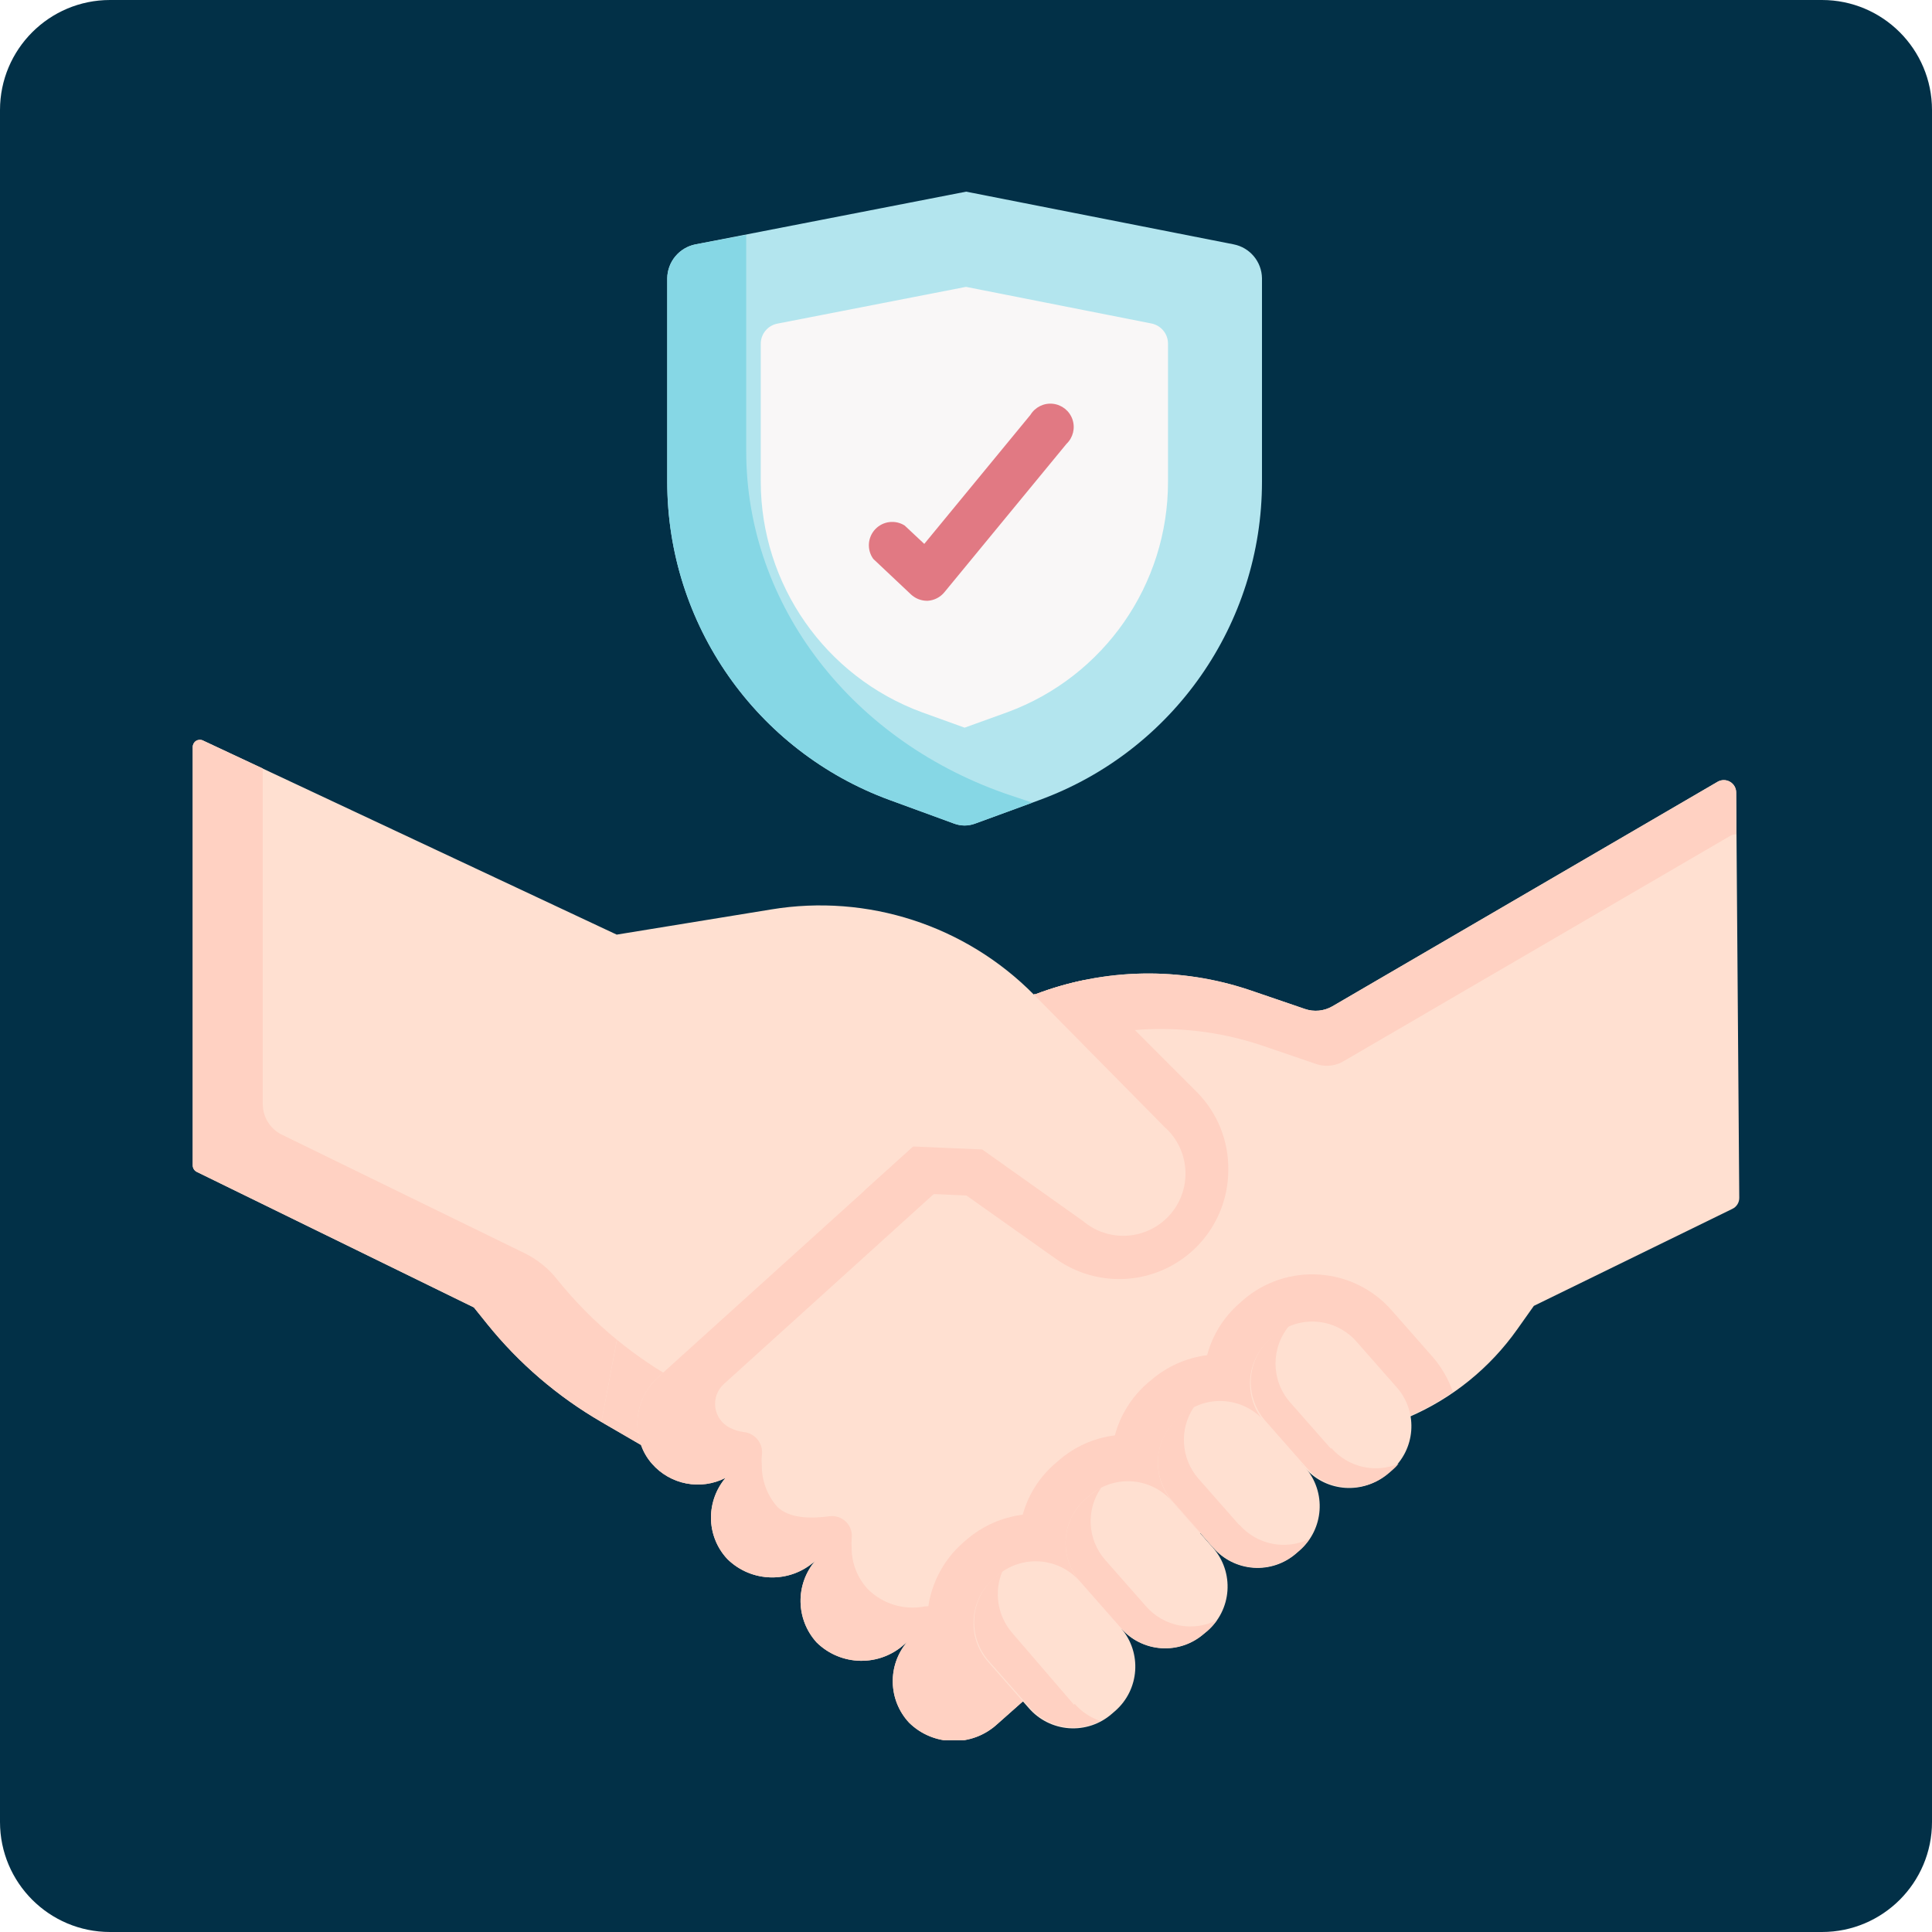
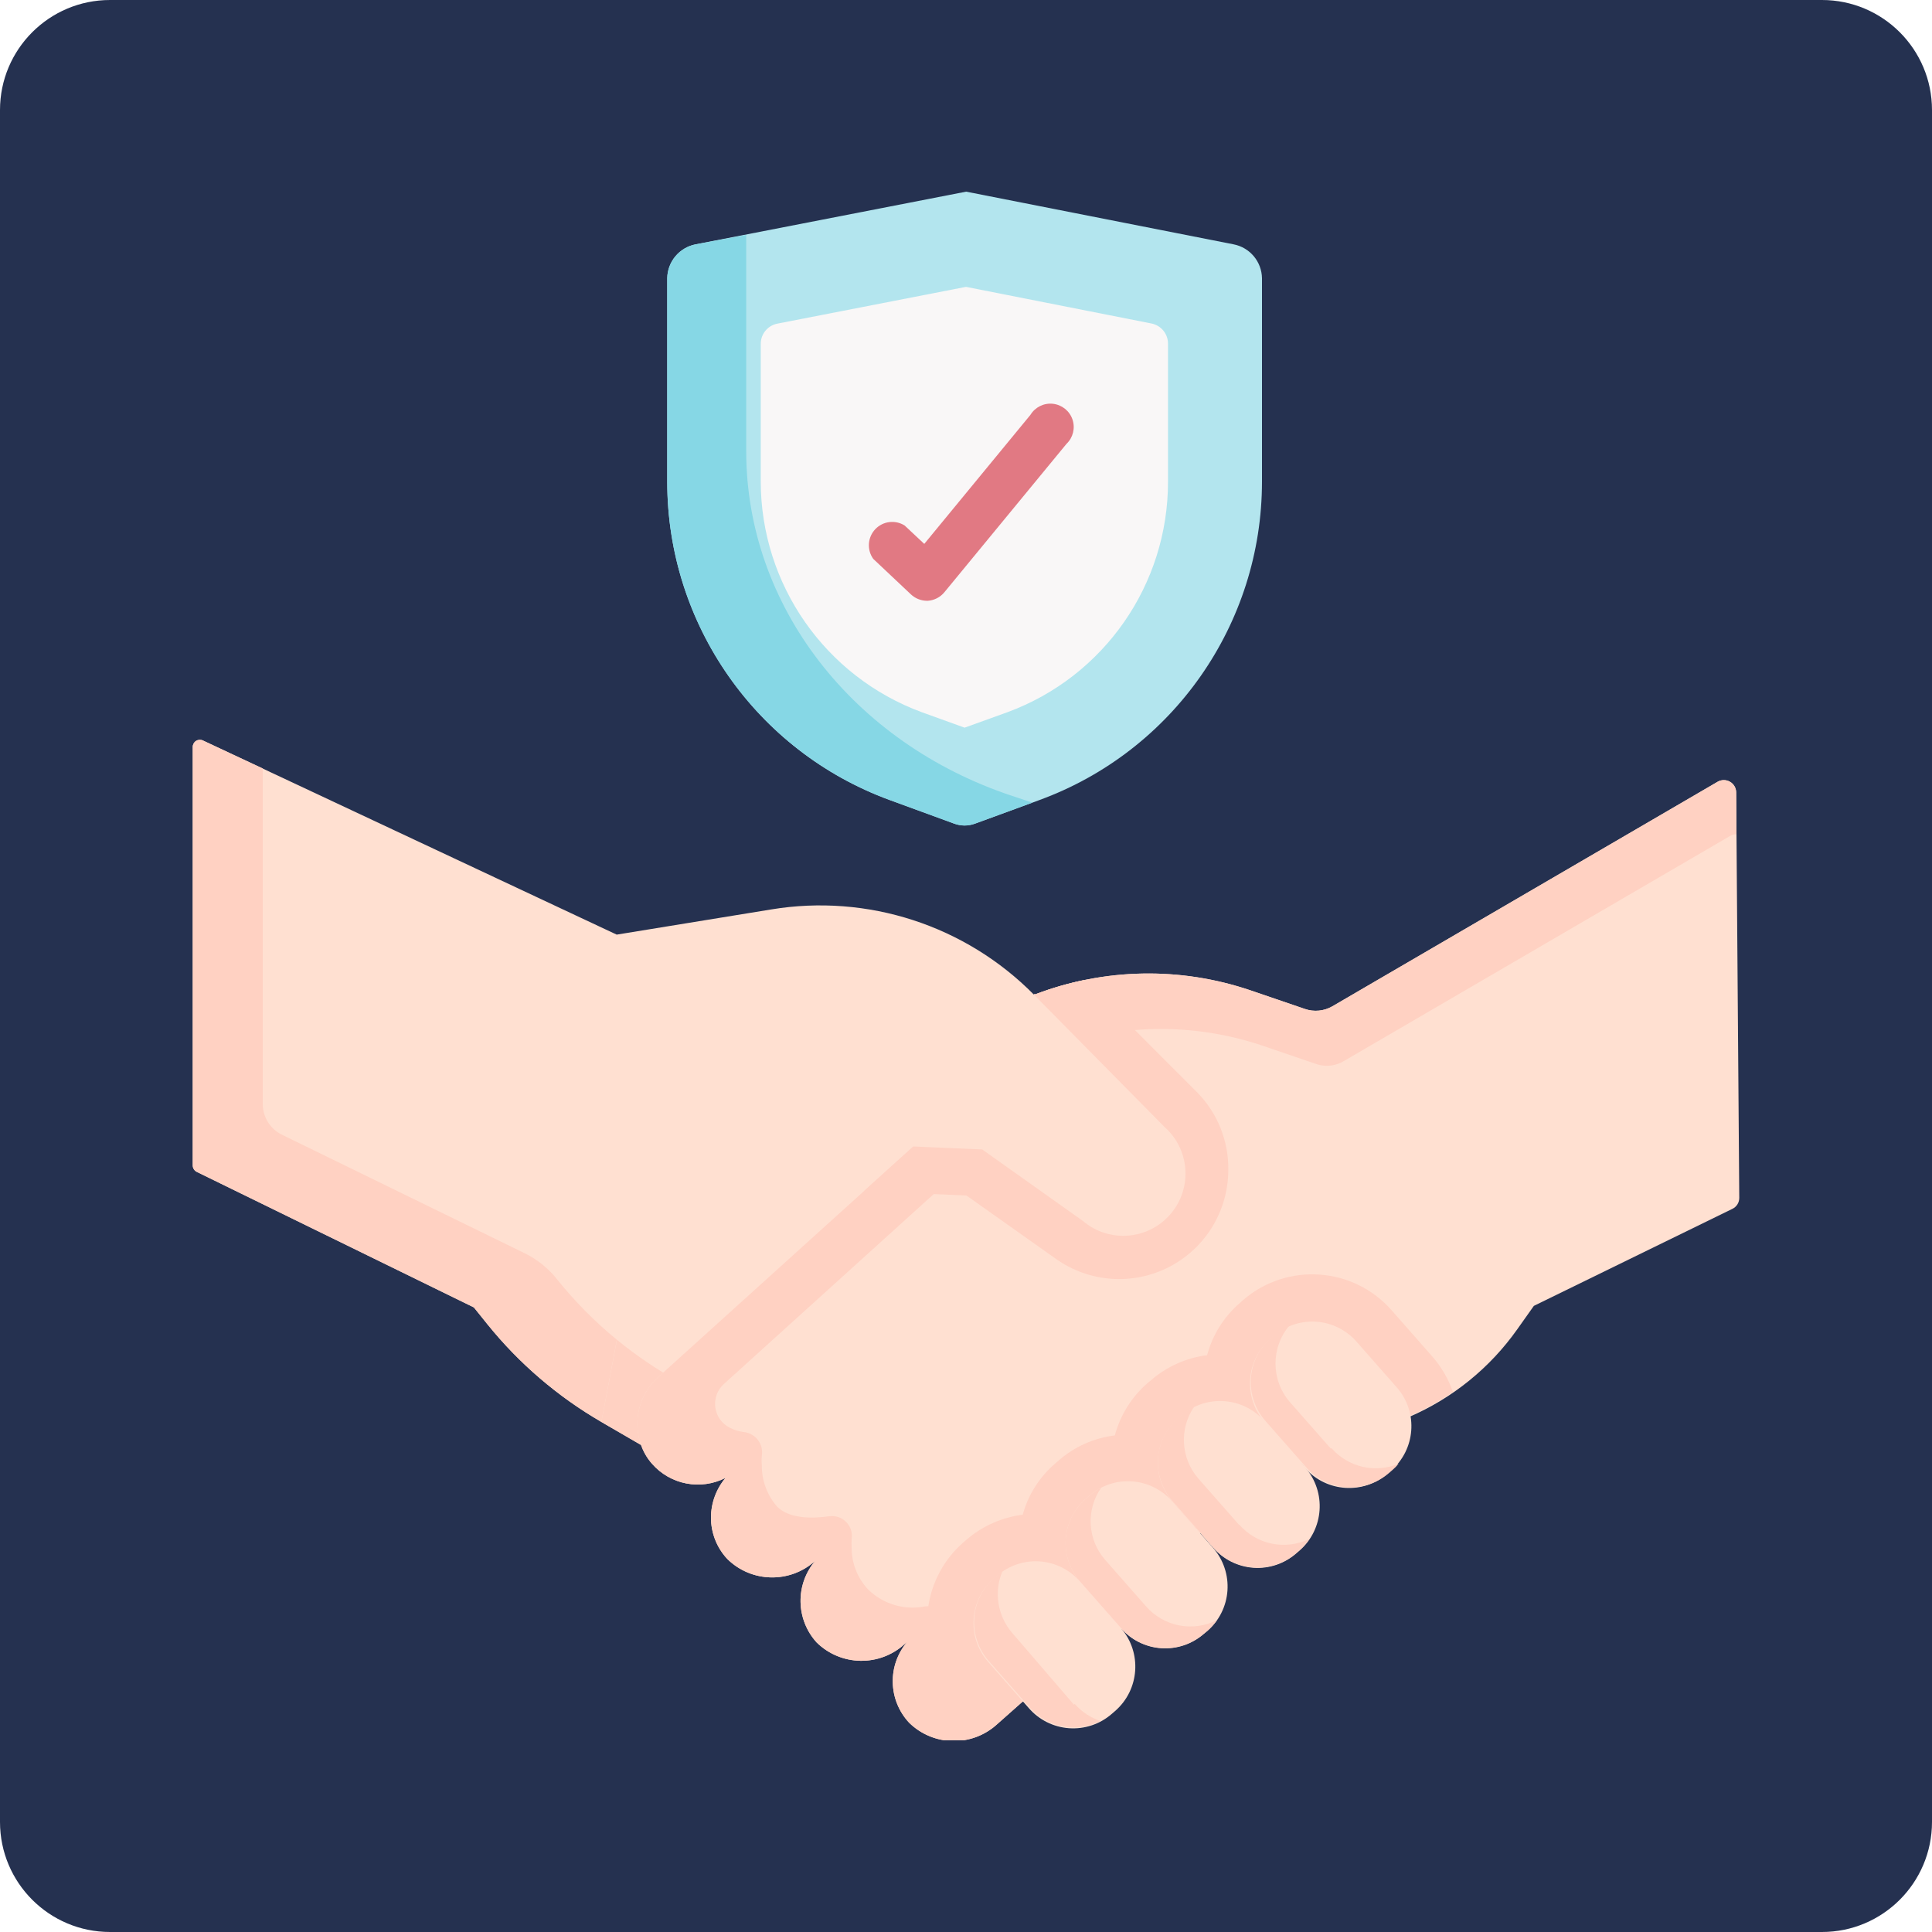
- <svg xmlns="http://www.w3.org/2000/svg" viewBox="0 0 125 125">
+ <svg xmlns="http://www.w3.org/2000/svg" width="125" height="125">
  <defs>
-     <style>.cls-1{fill:none;}.cls-2{fill:#023047;}.cls-3{fill:#ffe0d1;}.cls-4{clip-path:url(#clip-path);}.cls-5{fill:#ffd1c2;}.cls-6{fill:#b3e5ee;}.cls-7{fill:#86d7e5;}.cls-8{fill:#f9f7f7;}.cls-9{fill:#e17983;}</style>
    <clipPath id="clip-path">
-       <rect class="cls-1" x="12.4" y="12.4" width="100.19" height="100.19" />
+       <rect id="svg_1" fill="none" height="100.19" width="100.19" y="12.4" x="12.4" class="cls-1" />
    </clipPath>
  </defs>
-   <g id="Camada_2" data-name="Camada 2">
-     <g id="Extras">
-       <rect class="cls-2" width="125" height="125" rx="7.12" />
-       <path class="cls-3" d="M63.55,74.37l-4-2.68-8.91-3.24L33.38,82.11,38.91,92l.22.13,4.6,2.67L65.61,79.27Z" />
-       <g class="cls-4">
-         <path class="cls-5" d="M43.45,89.13a26.53,26.53,0,0,1-7.4-6.35l-.86-1.07-.81-.4-1,.8L38.91,92l.22.13,4.6,2.67,4.27-3-4.55-2.65Z" />
-         <path class="cls-3" d="M112.33,51.26a.8.8,0,0,0-1.2-.68L86.2,65.11a2.15,2.15,0,0,1-1.77.17l-3.54-1.21a20.55,20.55,0,0,0-13.9.26l-.09,0-6.87,9L44.17,87.7l-1.63,1.44a4.06,4.06,0,0,0-1.08,4.31,3.67,3.67,0,0,0,.72,1.25,3.94,3.94,0,0,0,4.76.92A4,4,0,0,0,46,98.19a3.91,3.91,0,0,0,1.06,2.68,4.14,4.14,0,0,0,5.69.11l0,0a4,4,0,0,0,.09,5.29,4.14,4.14,0,0,0,5.69.1l.17-.15a3.94,3.94,0,0,0,.12,5.24,4.14,4.14,0,0,0,5.69.1l1.59-1.41,10.9-8a2,2,0,0,1,3.24-2.39l3-2.23a2.38,2.38,0,0,1-.16-.85,2.43,2.43,0,0,1,3.92-1.92l4.16-3.08A16.62,16.62,0,0,0,98.17,86l1.07-1.51,12.85-6.28a.78.78,0,0,0,.44-.72Z" />
-         <path class="cls-5" d="M112.33,51.26a.8.8,0,0,0-1.2-.68L86.2,65.11a2.15,2.15,0,0,1-1.77.17l-3.54-1.21a20.55,20.55,0,0,0-13.9.26l-.09,0-6.87,9L42.54,89.14a4.06,4.06,0,0,0-1.08,4.31,3.67,3.67,0,0,0,.72,1.25,3.94,3.94,0,0,0,4.76.92A4,4,0,0,0,46,98.19a3.91,3.91,0,0,0,1.06,2.68,4.14,4.14,0,0,0,5.69.11l0,0a4,4,0,0,0,.09,5.29,4.14,4.14,0,0,0,5.69.1l.17-.15a3.94,3.94,0,0,0,.12,5.24,4.14,4.14,0,0,0,5.69.1l1.59-1.41.45-.33v-.92a4.15,4.15,0,0,1-4.47-.88,4,4,0,0,1-1-2.69v-.18a1.1,1.1,0,0,0-1.27-1.21,4.11,4.11,0,0,1-3.65-1.11,3.93,3.93,0,0,1-1.06-2.69,5.46,5.46,0,0,1,0-.57,1.28,1.28,0,0,0-1.43-1.47c-1.23.17-2.62.14-3.38-.61a4,4,0,0,1-1-2.69,3.18,3.18,0,0,1,0-.62,1.32,1.32,0,0,0-1.19-1.53,2.67,2.67,0,0,1-.87-.27,1.73,1.73,0,0,1-.39-2.84l14-12.67,6.87-8.95.09,0a20.55,20.55,0,0,1,13.9-.26l3.54,1.21A2.15,2.15,0,0,0,87,68.62l24.93-14.53a.74.74,0,0,1,.42-.11Z" />
-       </g>
-       <path class="cls-5" d="M79.47,75.69a7,7,0,0,0-2-5L70.19,63.4a20.15,20.15,0,0,0-3.2.93l-.09,0-6.87,9L55.9,77.06l6.63.29,5.79,4.1a7.06,7.06,0,0,0,11.15-5.76Z" />
-       <path class="cls-3" d="M75.28,72.85,66.9,64.36a19.44,19.44,0,0,0-17-5.52l-10,1.63L13.13,47.91a.46.46,0,0,0-.66.42V75.4a.47.47,0,0,0,.26.42l17.93,8.77.86,1.07A26.63,26.63,0,0,0,38.91,92l1.18-6.23L54.92,74l8.63.37L70.07,79a4,4,0,0,0,5.21-6.14Z" />
-       <path class="cls-5" d="M36.05,82.78A6.16,6.16,0,0,0,34,81.11L18.25,73.42a2.21,2.21,0,0,1-1.25-2V49.72l-3.87-1.81a.46.46,0,0,0-.66.42V75.4a.47.47,0,0,0,.26.42l17.93,8.77.86,1.07A26.63,26.63,0,0,0,38.91,92l1-5.32a26.49,26.49,0,0,1-3.87-3.91Z" />
-       <path class="cls-6" d="M67.26,51.76l-4.18,1.53a1.93,1.93,0,0,1-1.34,0l-4.18-1.53a21.94,21.94,0,0,1-14.39-20.6V18A2.27,2.27,0,0,1,45,15.81L62.51,12.4l17.31,3.41A2.27,2.27,0,0,1,81.65,18V31.16a21.94,21.94,0,0,1-14.39,20.6Z" />
-       <path class="cls-7" d="M65.5,51.5C55.15,48.07,48.28,39.16,48.28,29.2v-14L45,15.81A2.27,2.27,0,0,0,43.17,18V31.16a21.94,21.94,0,0,0,14.39,20.6l4.18,1.53a1.93,1.93,0,0,0,1.34,0l3.72-1.36Z" />
-       <path class="cls-8" d="M59.64,46.08A15.93,15.93,0,0,1,49.22,31.16V22.25a1.33,1.33,0,0,1,1.07-1.31L62.5,18.56l12,2.37a1.33,1.33,0,0,1,1.07,1.31v8.92A15.88,15.88,0,0,1,65.18,46.08l-2.77,1Z" />
-       <path class="cls-9" d="M59.94,38.87a1.53,1.53,0,0,1-1-.41l-2.44-2.3A1.51,1.51,0,0,1,58.53,34l1.27,1.19,6.87-8.35A1.51,1.51,0,1,1,69,28.72l-7.9,9.6a1.52,1.52,0,0,1-1.07.55Z" />
-       <path class="cls-5" d="M91.23,91.59A15.92,15.92,0,0,0,94,90.05a6.91,6.91,0,0,0-1.3-2.25l-2.64-3a6.84,6.84,0,0,0-9.64-.68l-.21.19a6.74,6.74,0,0,0-2.11,3.37,6.84,6.84,0,0,0-3.64,1.63l-.22.18a6.83,6.83,0,0,0-2.11,3.38,6.76,6.76,0,0,0-3.63,1.62l-.22.19A6.7,6.7,0,0,0,66.17,98a6.9,6.9,0,0,0-3.64,1.62l-.22.19A6.83,6.83,0,0,0,60,104.5a6.73,6.73,0,0,0,1.66,5L63.87,112a3.66,3.66,0,0,0,.68-.51l1.59-1.41,10.9-8a2,2,0,0,1,3.24-2.39l3-2.23a2.38,2.38,0,0,1-.16-.85,2.43,2.43,0,0,1,3.92-1.92Z" />
-       <path class="cls-3" d="M84.45,95l-2.64-3a3.8,3.8,0,0,1,.38-5.37l.22-.19a3.8,3.8,0,0,1,5.37.38l2.64,3A3.8,3.8,0,0,1,90,95.15l-.22.19A3.8,3.8,0,0,1,84.45,95Z" />
-       <path class="cls-5" d="M86.1,93.72l-2.64-3a3.81,3.81,0,0,1,0-5,3.94,3.94,0,0,0-1,.64l-.22.19a3.8,3.8,0,0,0-.38,5.37l2.64,3a3.8,3.8,0,0,0,5.37.38l.22-.19a3.09,3.09,0,0,0,.4-.41,3.81,3.81,0,0,1-4.34-1Z" />
-       <path class="cls-3" d="M78.49,100.14l-2.64-3a3.81,3.81,0,0,1,.37-5.37l.22-.19a3.81,3.81,0,0,1,5.37.37l2.64,3a3.81,3.81,0,0,1-.37,5.37l-.22.19a3.8,3.8,0,0,1-5.37-.38Z" />
-       <path class="cls-5" d="M80.18,98.67l-2.64-3A3.81,3.81,0,0,1,77.27,91a3.42,3.42,0,0,0-.83.55l-.22.19a3.81,3.81,0,0,0-.37,5.37l2.64,3a3.8,3.8,0,0,0,5.37.38l.22-.19a3.79,3.79,0,0,0,.65-.74,3.8,3.8,0,0,1-4.55-.92Z" />
-       <path class="cls-3" d="M72.52,105.33l-2.64-3a3.8,3.8,0,0,1,.38-5.37l.22-.19a3.8,3.8,0,0,1,5.37.38l2.64,3a3.81,3.81,0,0,1-.38,5.38l-.22.18a3.8,3.8,0,0,1-5.37-.37Z" />
-       <path class="cls-5" d="M74.14,103.92l-2.64-3a3.79,3.79,0,0,1-.25-4.67,3.59,3.59,0,0,0-.77.52l-.22.19a3.8,3.8,0,0,0-.38,5.37l2.64,3a3.8,3.8,0,0,0,5.37.37l.22-.18a4.16,4.16,0,0,0,.63-.7,3.81,3.81,0,0,1-4.6-.9Z" />
-       <path class="cls-3" d="M66.56,110.51l-2.64-3a3.81,3.81,0,0,1,.37-5.37l.22-.19a3.8,3.8,0,0,1,5.37.38l2.64,3a3.81,3.81,0,0,1-.37,5.37l-.22.19a3.8,3.8,0,0,1-5.37-.38Z" />
-       <path class="cls-5" d="M69.49,110.3l-4-4.65a3.83,3.83,0,0,1-.63-4l-.31.24-.22.19a3.81,3.81,0,0,0-.37,5.37l2.64,3a3.81,3.81,0,0,0,4.6.9,3.84,3.84,0,0,1-1.67-1.11Z" />
+   <g>
+     <rect id="svg_2" fill="#253150" rx="7.12" height="125" width="125" class="cls-2" />
+     <path id="svg_3" fill="#ffe0d1" d="m63.55,74.37l-4,-2.68l-8.91,-3.24l-17.26,13.66l5.53,9.89l0.22,0.13l4.6,2.67l21.88,-15.53l-2.06,-4.9z" class="cls-3" />
+     <g id="svg_4" clip-path="url(#clip-path)" class="cls-4">
+       <path id="svg_5" fill="#ffd1c2" d="m43.45,89.13a26.53,26.53 0 0 1 -7.4,-6.35l-0.86,-1.07l-0.81,-0.4l-1,0.8l5.53,9.89l0.22,0.13l4.6,2.67l4.27,-3l-4.55,-2.65l0,-0.02z" class="cls-5" />
+       <path id="svg_6" fill="#ffe0d1" d="m112.33,51.26a0.8,0.8 0 0 0 -1.2,-0.68l-24.93,14.53a2.15,2.15 0 0 1 -1.77,0.17l-3.54,-1.21a20.55,20.55 0 0 0 -13.9,0.26l-0.09,0l-6.87,9l-15.86,14.37l-1.63,1.44a4.06,4.06 0 0 0 -1.08,4.31a3.67,3.67 0 0 0 0.72,1.25a3.94,3.94 0 0 0 4.76,0.92a4,4 0 0 0 -0.94,2.57a3.91,3.91 0 0 0 1.06,2.68a4.14,4.14 0 0 0 5.69,0.11l0,0a4,4 0 0 0 0.09,5.29a4.14,4.14 0 0 0 5.69,0.1l0.17,-0.15a3.94,3.94 0 0 0 0.12,5.24a4.14,4.14 0 0 0 5.69,0.1l1.59,-1.41l10.9,-8a2,2 0 0 1 3.24,-2.39l3,-2.23a2.38,2.38 0 0 1 -0.16,-0.85a2.43,2.43 0 0 1 3.92,-1.92l4.16,-3.08a16.62,16.62 0 0 0 7.01,-5.68l1.07,-1.51l12.85,-6.28a0.78,0.78 0 0 0 0.44,-0.72l-0.2,-26.23z" class="cls-3" />
+       <path id="svg_7" fill="#ffd1c2" d="m112.33,51.26a0.8,0.8 0 0 0 -1.2,-0.68l-24.93,14.53a2.15,2.15 0 0 1 -1.77,0.17l-3.54,-1.21a20.55,20.55 0 0 0 -13.9,0.26l-0.09,0l-6.87,9l-17.49,15.81a4.06,4.06 0 0 0 -1.08,4.31a3.67,3.67 0 0 0 0.72,1.25a3.94,3.94 0 0 0 4.76,0.92a4,4 0 0 0 -0.94,2.57a3.91,3.91 0 0 0 1.06,2.68a4.14,4.14 0 0 0 5.69,0.11l0,0a4,4 0 0 0 0.09,5.29a4.14,4.14 0 0 0 5.69,0.1l0.17,-0.15a3.94,3.94 0 0 0 0.12,5.24a4.14,4.14 0 0 0 5.69,0.1l1.59,-1.41l0.45,-0.33l0,-0.92a4.15,4.15 0 0 1 -4.47,-0.88a4,4 0 0 1 -1,-2.69l0,-0.18a1.1,1.1 0 0 0 -1.27,-1.21a4.11,4.11 0 0 1 -3.65,-1.11a3.93,3.93 0 0 1 -1.06,-2.69a5.46,5.46 0 0 1 0,-0.57a1.28,1.28 0 0 0 -1.43,-1.47c-1.23,0.17 -2.62,0.14 -3.38,-0.61a4,4 0 0 1 -1,-2.69a3.18,3.18 0 0 1 0,-0.62a1.32,1.32 0 0 0 -1.19,-1.53a2.67,2.67 0 0 1 -0.87,-0.27a1.73,1.73 0 0 1 -0.39,-2.84l14,-12.67l6.87,-8.95l0.09,0a20.55,20.55 0 0 1 13.9,-0.26l3.54,1.21a2.15,2.15 0 0 0 1.76,-0.25l24.93,-14.53a0.74,0.74 0 0 1 0.42,-0.11l-0.02,-2.72z" class="cls-5" />
    </g>
+     <path id="svg_8" fill="#ffd1c2" d="m79.47,75.69a7,7 0 0 0 -2,-5l-7.28,-7.29a20.15,20.15 0 0 0 -3.2,0.93l-0.09,0l-6.87,9l-4.13,3.73l6.63,0.29l5.79,4.1a7.06,7.06 0 0 0 11.15,-5.76z" class="cls-5" />
+     <path id="svg_9" fill="#ffe0d1" d="m75.28,72.85l-8.38,-8.49a19.44,19.44 0 0 0 -17,-5.52l-10,1.63l-26.77,-12.56a0.46,0.46 0 0 0 -0.66,0.42l0,27.07a0.47,0.47 0 0 0 0.26,0.42l17.93,8.77l0.86,1.07a26.63,26.63 0 0 0 7.39,6.34l1.18,-6.23l14.83,-11.77l8.63,0.37l6.52,4.63a4,4 0 0 0 5.21,-6.14l0,-0.01z" class="cls-3" />
+     <path id="svg_10" fill="#ffd1c2" d="m36.05,82.78a6.16,6.16 0 0 0 -2.05,-1.67l-15.75,-7.69a2.21,2.21 0 0 1 -1.25,-2l0,-21.7l-3.87,-1.81a0.46,0.46 0 0 0 -0.66,0.42l0,27.07a0.47,0.47 0 0 0 0.26,0.42l17.93,8.77l0.86,1.07a26.63,26.63 0 0 0 7.39,6.34l1,-5.32a26.49,26.49 0 0 1 -3.87,-3.91l0.01,0.01z" class="cls-5" />
+     <path id="svg_11" fill="#b3e5ee" d="m67.26,51.76l-4.18,1.53a1.93,1.93 0 0 1 -1.34,0l-4.18,-1.53a21.94,21.94 0 0 1 -14.39,-20.6l0,-13.16a2.27,2.27 0 0 1 1.83,-2.19l17.51,-3.41l17.31,3.41a2.27,2.27 0 0 1 1.83,2.19l0,13.16a21.94,21.94 0 0 1 -14.39,20.6z" class="cls-6" />
+     <path id="svg_12" fill="#86d7e5" d="m65.5,51.5c-10.35,-3.43 -17.22,-12.34 -17.22,-22.3l0,-14l-3.28,0.61a2.27,2.27 0 0 0 -1.83,2.19l0,13.16a21.94,21.94 0 0 0 14.39,20.6l4.18,1.53a1.93,1.93 0 0 0 1.34,0l3.72,-1.36l-1.3,-0.43z" class="cls-7" />
+     <path id="svg_13" fill="#f9f7f7" d="m59.64,46.08a15.93,15.93 0 0 1 -10.42,-14.92l0,-8.91a1.33,1.33 0 0 1 1.07,-1.31l12.21,-2.38l12,2.37a1.33,1.33 0 0 1 1.07,1.31l0,8.92a15.88,15.88 0 0 1 -10.39,14.92l-2.77,1l-2.77,-1z" class="cls-8" />
+     <path id="svg_14" fill="#e17983" d="m59.94,38.87a1.53,1.53 0 0 1 -1,-0.41l-2.44,-2.3a1.51,1.51 0 0 1 2.03,-2.16l1.27,1.19l6.87,-8.35a1.51,1.51 0 1 1 2.33,1.88l-7.9,9.6a1.52,1.52 0 0 1 -1.07,0.55l-0.09,0z" class="cls-9" />
+     <path id="svg_15" fill="#ffd1c2" d="m91.23,91.59a15.92,15.92 0 0 0 2.77,-1.54a6.91,6.91 0 0 0 -1.3,-2.25l-2.64,-3a6.84,6.84 0 0 0 -9.64,-0.68l-0.21,0.19a6.74,6.74 0 0 0 -2.11,3.37a6.84,6.84 0 0 0 -3.64,1.63l-0.22,0.18a6.83,6.83 0 0 0 -2.11,3.38a6.76,6.76 0 0 0 -3.63,1.62l-0.22,0.19a6.7,6.7 0 0 0 -2.11,3.32a6.9,6.9 0 0 0 -3.64,1.62l-0.22,0.19a6.83,6.83 0 0 0 -2.31,4.69a6.73,6.73 0 0 0 1.66,5l2.21,2.5a3.66,3.66 0 0 0 0.68,-0.51l1.59,-1.41l10.9,-8a2,2 0 0 1 3.24,-2.39l3,-2.23a2.38,2.38 0 0 1 -0.16,-0.85a2.43,2.43 0 0 1 3.92,-1.92l4.19,-3.1z" class="cls-5" />
+     <path id="svg_16" fill="#ffe0d1" d="m84.45,95l-2.64,-3a3.8,3.8 0 0 1 0.38,-5.37l0.22,-0.19a3.8,3.8 0 0 1 5.37,0.38l2.64,3a3.8,3.8 0 0 1 -0.42,5.33l-0.22,0.19a3.8,3.8 0 0 1 -5.33,-0.34z" class="cls-3" />
+     <path id="svg_17" fill="#ffd1c2" d="m86.1,93.72l-2.64,-3a3.81,3.81 0 0 1 0,-5a3.94,3.94 0 0 0 -1,0.64l-0.22,0.19a3.8,3.8 0 0 0 -0.38,5.37l2.64,3a3.8,3.8 0 0 0 5.37,0.38l0.22,-0.19a3.09,3.09 0 0 0 0.4,-0.41a3.81,3.81 0 0 1 -4.34,-1l-0.05,0.02z" class="cls-5" />
+     <path id="svg_18" fill="#ffe0d1" d="m78.49,100.14l-2.64,-3a3.81,3.81 0 0 1 0.37,-5.37l0.22,-0.19a3.81,3.81 0 0 1 5.37,0.37l2.64,3a3.81,3.81 0 0 1 -0.37,5.37l-0.22,0.19a3.8,3.8 0 0 1 -5.37,-0.38l0,0.01z" class="cls-3" />
+     <path id="svg_19" fill="#ffd1c2" d="m80.18,98.67l-2.64,-3a3.81,3.81 0 0 1 -0.27,-4.67a3.42,3.42 0 0 0 -0.83,0.55l-0.22,0.19a3.81,3.81 0 0 0 -0.37,5.37l2.64,3a3.8,3.8 0 0 0 5.37,0.38l0.22,-0.19a3.79,3.79 0 0 0 0.65,-0.74a3.8,3.8 0 0 1 -4.55,-0.92l0,0.03z" class="cls-5" />
+     <path id="svg_20" fill="#ffe0d1" d="m72.52,105.33l-2.64,-3a3.8,3.8 0 0 1 0.38,-5.37l0.22,-0.19a3.8,3.8 0 0 1 5.37,0.38l2.64,3a3.81,3.81 0 0 1 -0.38,5.38l-0.22,0.18a3.8,3.8 0 0 1 -5.37,-0.37l0,-0.01z" class="cls-3" />
+     <path id="svg_21" fill="#ffd1c2" d="m74.14,103.92l-2.64,-3a3.79,3.79 0 0 1 -0.25,-4.67a3.59,3.59 0 0 0 -0.77,0.52l-0.22,0.19a3.8,3.8 0 0 0 -0.38,5.37l2.64,3a3.8,3.8 0 0 0 5.37,0.37l0.22,-0.18a4.16,4.16 0 0 0 0.63,-0.7a3.81,3.81 0 0 1 -4.6,-0.9z" class="cls-5" />
+     <path id="svg_22" fill="#ffe0d1" d="m66.56,110.51l-2.64,-3a3.81,3.81 0 0 1 0.37,-5.37l0.22,-0.19a3.8,3.8 0 0 1 5.37,0.38l2.64,3a3.81,3.81 0 0 1 -0.37,5.37l-0.22,0.19a3.8,3.8 0 0 1 -5.37,-0.38z" class="cls-3" />
+     <path id="svg_23" fill="#ffd1c2" d="m69.49,110.3l-4,-4.65a3.83,3.83 0 0 1 -0.63,-4l-0.31,0.24l-0.22,0.19a3.81,3.81 0 0 0 -0.37,5.37l2.64,3a3.81,3.81 0 0 0 4.6,0.9a3.84,3.84 0 0 1 -1.67,-1.11l-0.04,0.06z" class="cls-5" />
  </g>
</svg>
